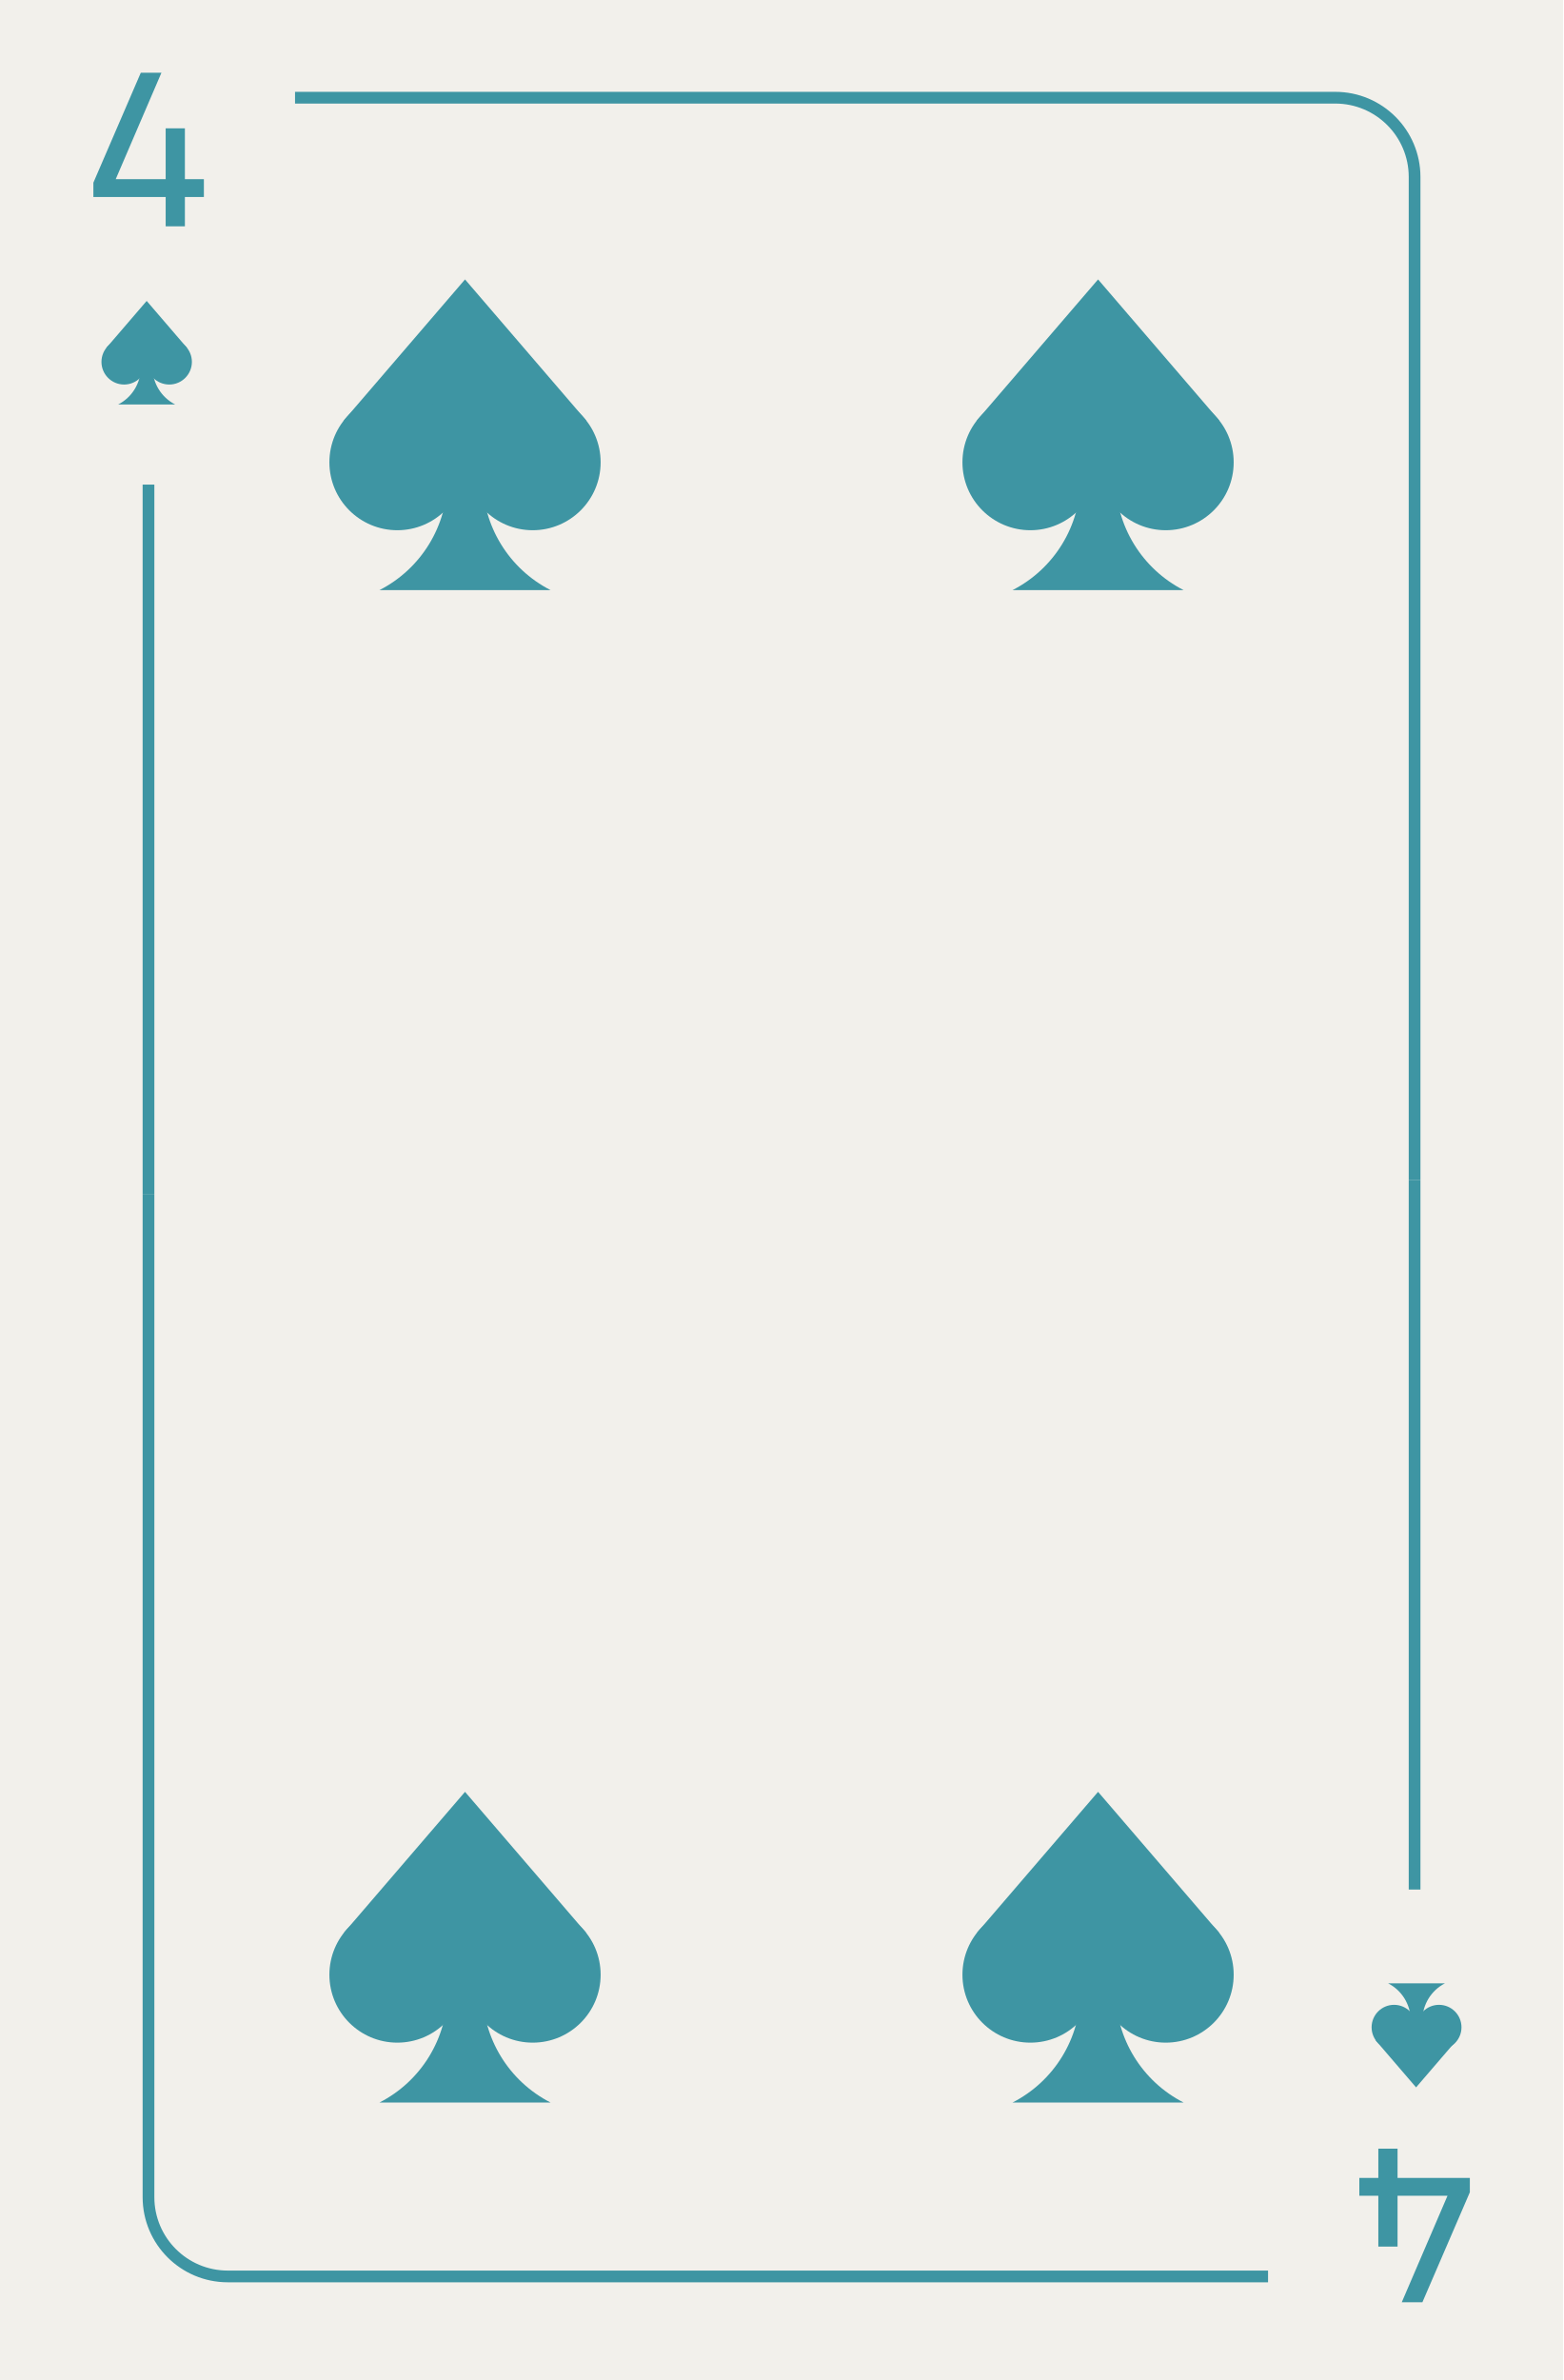
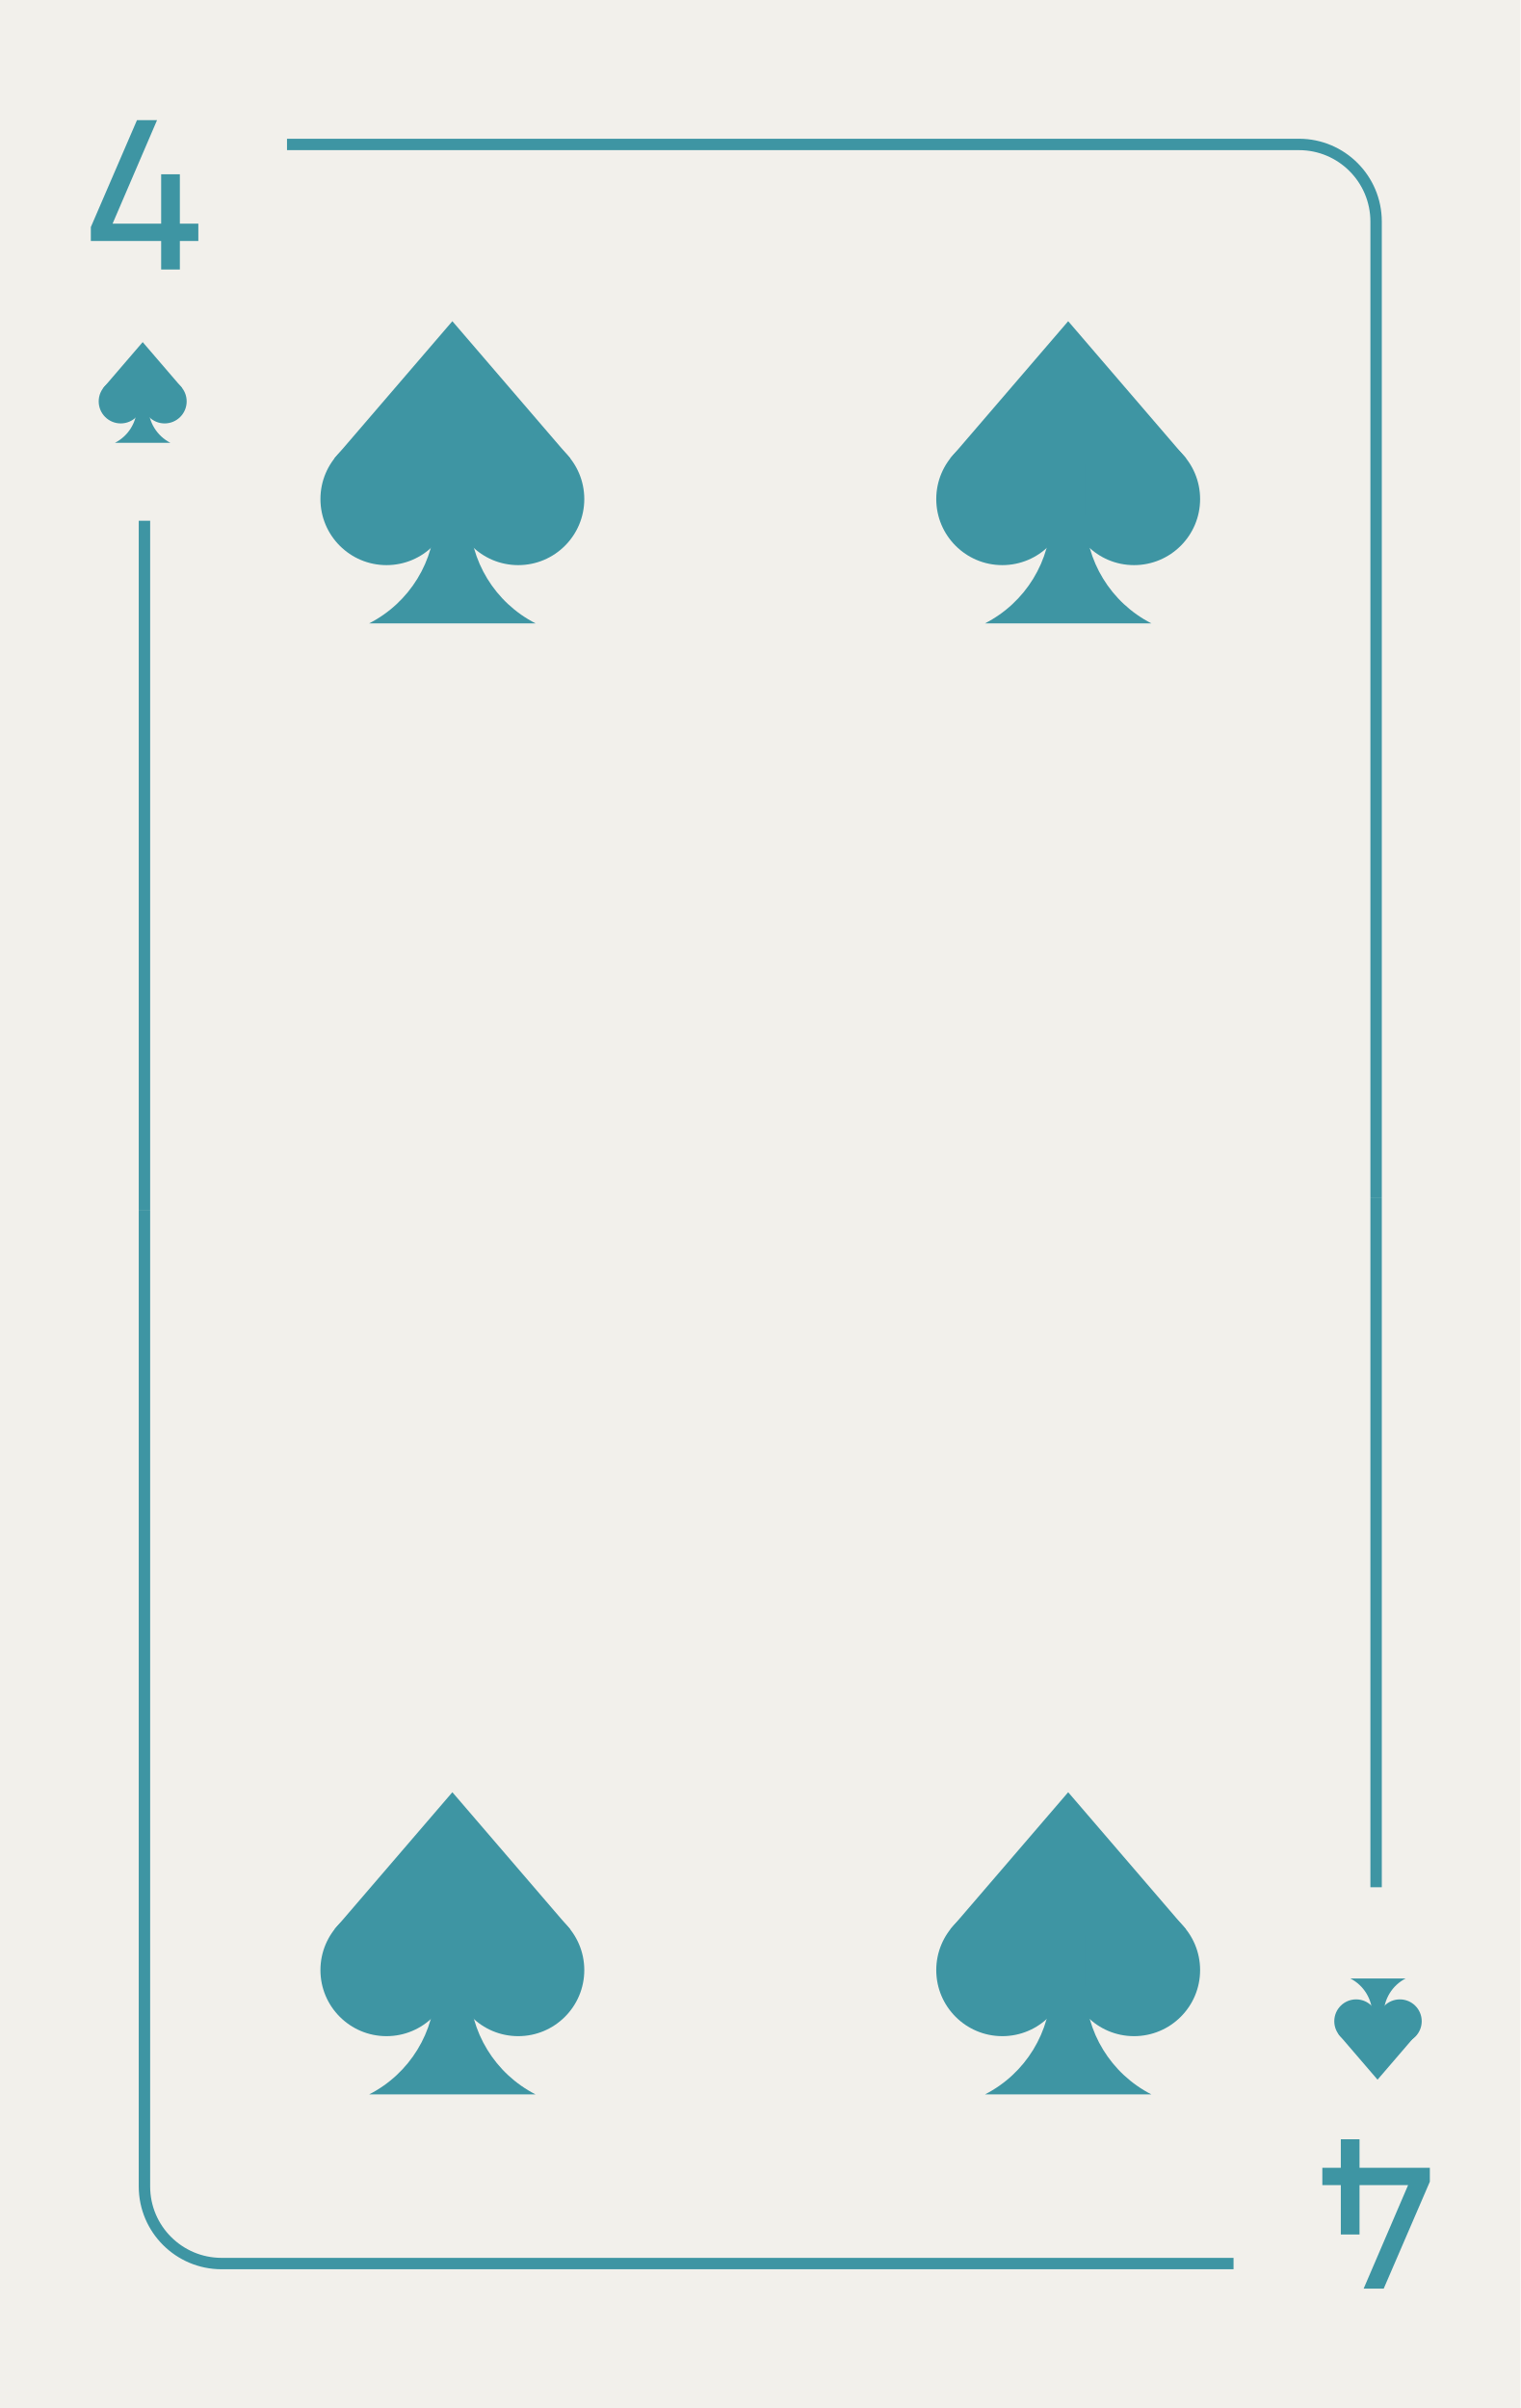
- <svg xmlns="http://www.w3.org/2000/svg" viewBox="0 0 800 1218">
+ <svg xmlns="http://www.w3.org/2000/svg" viewBox="0 0 800 1267">
  <defs>
    <style>.cls-1{fill:#f2f0eb;}.cls-2{fill:#3e95a3;}</style>
  </defs>
  <g id="Layer_2" data-name="Layer 2">
-     <rect class="cls-1" width="800" height="1218" />
+     <rect class="cls-1" width="800" height="1267" />
  </g>
  <g id="Layer_1" data-name="Layer 1">
-     <polygon class="cls-2" points="95.75 178.07 75.07 184.66 54.39 178.07 75.07 154 95.75 178.07" />
-     <circle class="cls-2" cx="63.52" cy="185.2" r="11.59" />
-     <circle class="cls-2" cx="86.62" cy="185.2" r="11.59" />
-     <path class="cls-2" d="M89.66,207H60.47a21.27,21.27,0,0,0,11.59-18.94V179h6v9.06A21.28,21.28,0,0,0,89.66,207Z" />
-     <polygon class="cls-2" points="300.05 215.21 238 234.98 175.95 215.21 238 143 300.05 215.21" />
-     <circle class="cls-2" cx="203.35" cy="236.59" r="34.76" />
-     <circle class="cls-2" cx="272.65" cy="236.59" r="34.76" />
-     <path class="cls-2" d="M281.79,302H194.21A63.84,63.84,0,0,0,229,245.17V218H247v27.17A63.84,63.84,0,0,0,281.79,302Z" />
-     <polygon class="cls-2" points="624.04 215.21 562 234.98 499.95 215.21 562 143 624.04 215.21" />
-     <circle class="cls-2" cx="527.35" cy="236.59" r="34.76" />
-     <circle class="cls-2" cx="596.65" cy="236.59" r="34.76" />
-     <path class="cls-2" d="M605.79,302H518.21A63.84,63.84,0,0,0,553,245.17V218H571v27.17A63.84,63.84,0,0,0,605.79,302Z" />
-     <polygon class="cls-2" points="300.05 989.21 238 1008.98 175.95 989.21 238 917 300.05 989.21" />
-     <circle class="cls-2" cx="203.35" cy="1010.59" r="34.76" />
-     <circle class="cls-2" cx="272.65" cy="1010.59" r="34.76" />
-     <path class="cls-2" d="M281.79,1076H194.21A63.84,63.84,0,0,0,229,1019.17V992H247v27.17A63.84,63.84,0,0,0,281.79,1076Z" />
-     <polygon class="cls-2" points="624.04 989.21 562 1008.98 499.95 989.21 562 917 624.04 989.21" />
-     <circle class="cls-2" cx="527.35" cy="1010.59" r="34.76" />
-     <circle class="cls-2" cx="596.65" cy="1010.59" r="34.76" />
-     <path class="cls-2" d="M605.79,1076H518.21A63.84,63.84,0,0,0,553,1019.17V992H571v27.17A63.84,63.84,0,0,0,605.79,1076Z" />
-     <polygon class="cls-2" points="704.08 1044.18 724.76 1037.59 745.45 1044.18 724.76 1068.25 704.08 1044.18" />
-     <circle class="cls-2" cx="736.5" cy="1037.5" r="11.5" />
-     <circle class="cls-2" cx="713.5" cy="1037.5" r="11.5" />
-     <path class="cls-2" d="M710.45,1015h29.09A21.27,21.27,0,0,0,728,1033.91V1043h-6v-9.09A21.26,21.26,0,0,0,710.45,1015Z" />
-     <path class="cls-2" d="M84.79,100.81h-37V93.49L72.07,37.21H82.63L59.23,91.69H84.79v-26h9.84v26h9.72v9.12H94.63v15H84.79Z" />
-     <rect class="cls-2" x="73" y="248" width="6" height="363" />
-     <path class="cls-2" d="M727,604h-6V90.54A37.58,37.58,0,0,0,683.46,53H151V47H683.46A43.59,43.59,0,0,1,727,90.54Z" />
-     <path class="cls-2" d="M715.28,1114.6h37v7.32L728,1178.2H717.44l23.4-54.48H715.28v26h-9.84v-26h-9.72v-9.12h9.72v-15h9.84Z" />
-     <rect class="cls-2" x="721" y="604" width="6" height="363" />
-     <path class="cls-2" d="M649,1168H116.54A43.59,43.59,0,0,1,73,1124.46V611h6v513.46A37.58,37.58,0,0,0,116.54,1162H649Z" />
+     <polygon class="cls-2" points="95.75 204.07 75.07 210.66 54.39 204.07 75.07 180 95.75 204.07" />
+     <circle class="cls-2" cx="63.52" cy="211.2" r="11.59" />
+     <circle class="cls-2" cx="86.62" cy="211.2" r="11.59" />
+     <path class="cls-2" d="M89.66,233H60.47a21.27,21.27,0,0,0,11.59-18.94V205h6v9.06A21.28,21.28,0,0,0,89.66,233Z" />
+     <polygon class="cls-2" points="300.05 241.21 238 260.98 175.95 241.21 238 169 300.05 241.21" />
+     <circle class="cls-2" cx="203.35" cy="262.59" r="34.76" />
+     <circle class="cls-2" cx="272.65" cy="262.59" r="34.76" />
+     <path class="cls-2" d="M281.79,328H194.21A63.84,63.84,0,0,0,229,271.17V244H247v27.17A63.84,63.84,0,0,0,281.79,328Z" />
+     <polygon class="cls-2" points="624.04 241.21 562 260.98 499.95 241.21 562 169 624.04 241.21" />
+     <circle class="cls-2" cx="527.35" cy="262.59" r="34.76" />
+     <circle class="cls-2" cx="596.65" cy="262.59" r="34.76" />
+     <path class="cls-2" d="M605.79,328H518.21A63.84,63.84,0,0,0,553,271.17V244H571v27.17A63.84,63.84,0,0,0,605.79,328Z" />
+     <polygon class="cls-2" points="300.05 1015.21 238 1034.98 175.95 1015.21 238 943 300.05 1015.21" />
+     <circle class="cls-2" cx="203.35" cy="1036.59" r="34.76" />
+     <circle class="cls-2" cx="272.65" cy="1036.59" r="34.76" />
+     <path class="cls-2" d="M281.79,1102H194.21A63.84,63.84,0,0,0,229,1045.17V1018H247v27.17A63.84,63.84,0,0,0,281.79,1102Z" />
+     <polygon class="cls-2" points="624.04 1015.21 562 1034.98 499.95 1015.21 562 943 624.04 1015.21" />
+     <circle class="cls-2" cx="527.35" cy="1036.59" r="34.76" />
+     <circle class="cls-2" cx="596.65" cy="1036.59" r="34.76" />
+     <path class="cls-2" d="M605.79,1102H518.21A63.84,63.84,0,0,0,553,1045.17V1018H571v27.17A63.84,63.84,0,0,0,605.79,1102Z" />
+     <polygon class="cls-2" points="704.08 1070.18 724.76 1063.59 745.45 1070.18 724.76 1094.25 704.08 1070.18" />
+     <circle class="cls-2" cx="736.5" cy="1063.5" r="11.5" />
+     <circle class="cls-2" cx="713.5" cy="1063.5" r="11.5" />
+     <path class="cls-2" d="M710.45,1041h29.09A21.27,21.27,0,0,0,728,1059.91V1069h-6v-9.09A21.26,21.26,0,0,0,710.45,1041Z" />
+     <path class="cls-2" d="M84.79,126.81h-37v-7.32L72.07,63.21H82.63l-23.4,54.48H84.79v-26h9.84v26h9.72v9.12H94.63v15H84.79Z" />
+     <rect class="cls-2" x="73" y="274" width="6" height="363" />
+     <path class="cls-2" d="M727,630h-6V116.54A37.58,37.58,0,0,0,683.46,79H151V73H683.46A43.59,43.59,0,0,1,727,116.54Z" />
+     <path class="cls-2" d="M715.28,1140.6h37v7.32L728,1204.2H717.44l23.4-54.48H715.28v26h-9.84v-26h-9.72v-9.12h9.72v-15h9.84Z" />
+     <rect class="cls-2" x="721" y="630" width="6" height="363" />
+     <path class="cls-2" d="M649,1194H116.54A43.59,43.59,0,0,1,73,1150.46V637h6v513.46A37.58,37.58,0,0,0,116.54,1188H649Z" />
  </g>
</svg>
